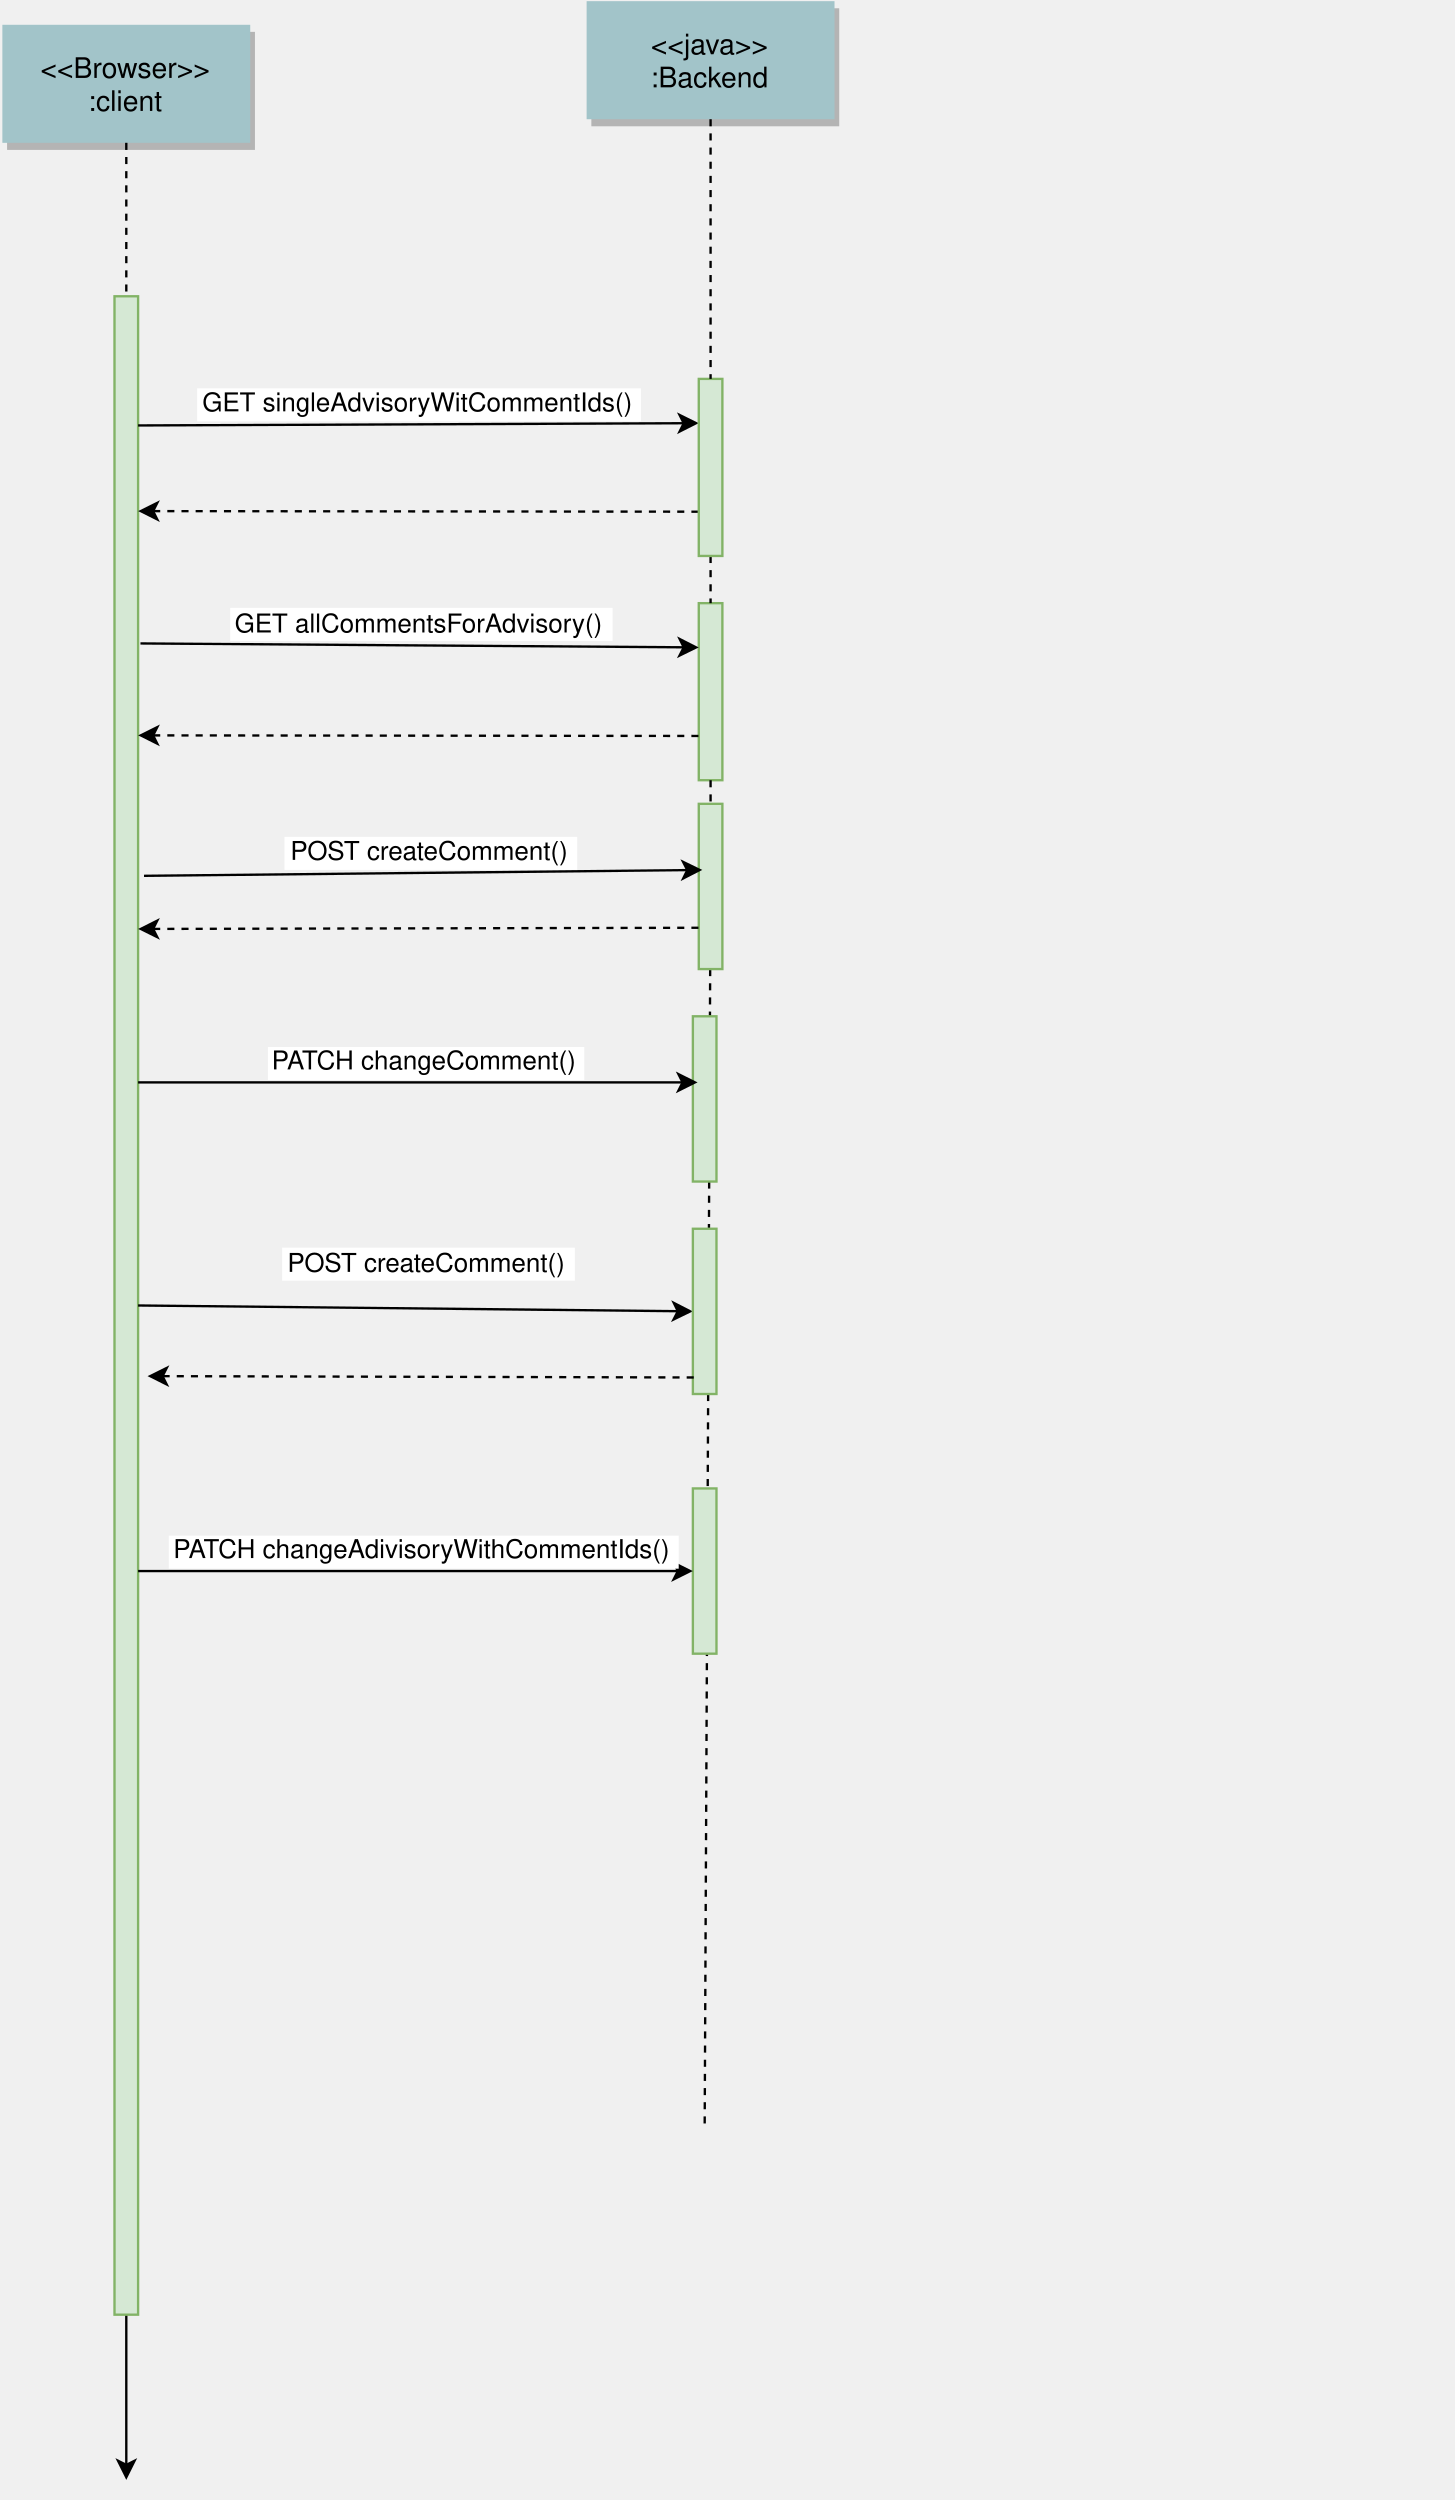
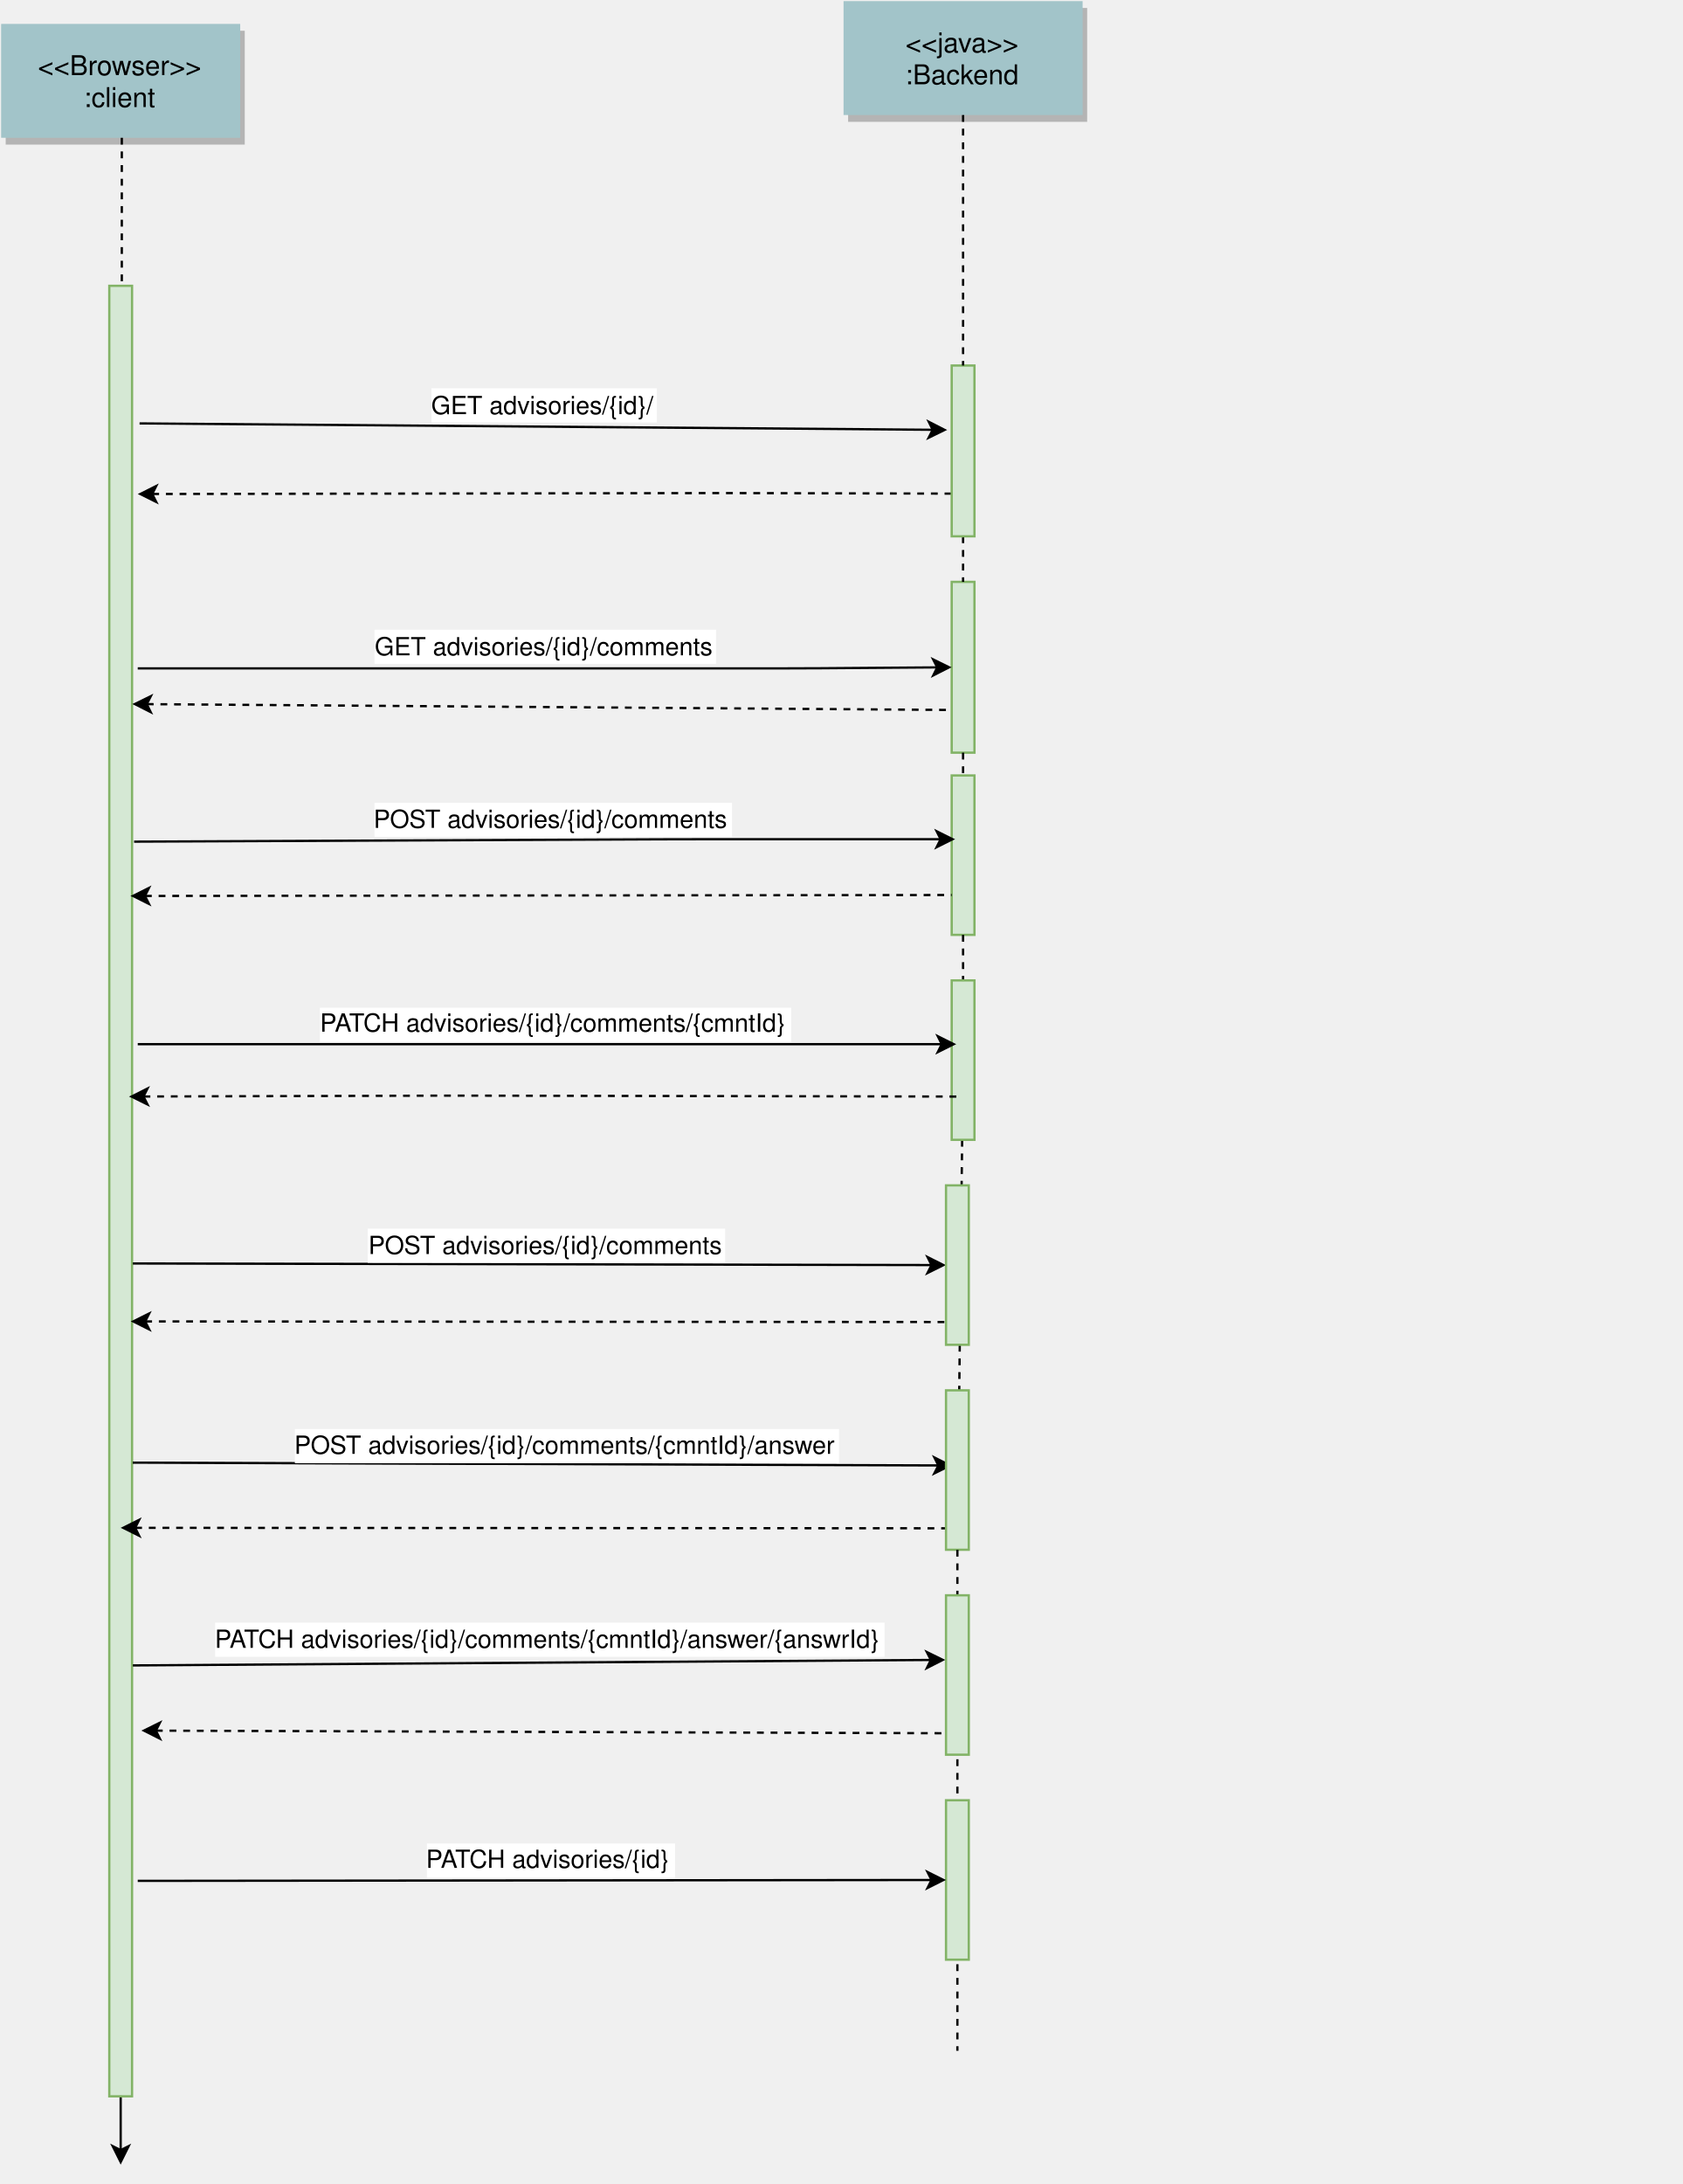
- <svg xmlns="http://www.w3.org/2000/svg" style="background-color: rgb(255, 255, 255);" version="1.1" width="616px" height="1059px" viewBox="-0.5 -0.5 616 1059" content="&lt;mxfile host=&quot;www.exxcellent.de&quot; modified=&quot;2022-03-28T07:00:26.608Z&quot; agent=&quot;5.0 (Windows)&quot; etag=&quot;sddhjaVlnwvyw_VBnjhJ&quot; version=&quot;16.5.3&quot; type=&quot;atlas&quot;&gt;&lt;mxAtlasLibraries/&gt;&lt;diagram id=&quot;OLpjTAicSbVlAGQw7Y1O&quot; name=&quot;Seite-1&quot;&gt;7Vtbb+I4FP41SLsPRXFs5/JI6WW66mordaTp7ptLDKQTYpS4LcyvXweci+0AIUMCo928UJ/4Ep/znavdARwvVvcJWc7/ZAGNBrYVrAbwZmDbwIa++Mko65xi4S1lloSBpJWE5/AHlURLUt/DgKZKR85YxMOlSpywOKYTrtBIkrBPtduUReqqSzKTK1ol4XlCImp0+xYGfL6lerZb0r/QcDbPVwaO3PGC5J3lxOmcBOyzQoK3AzhOGOPbvxarMY0y7uV82Y672/G2+LCExrzJgIeIPd5dP5A/lvifj5uX6ct69HYlZ0n5Ot8wDcT+ZZMlfM5mLCbRbUm9Tth7HNBsVku0yj6PjC0FEQjiG+V8LYVJ3jkTpDlfRPKt+eX5Z7D3ZEL3fK697Zd9Y2Wg3O89ZQvKk7XokNCI8PBDlSGRUJgV/YqhTywUn2JbOW4dCVKJWt+11Ck4SWaUy1Elz8Uflc8oSRtJHCEVuc0PEr3LLRhimoZRNGYRSzZNGGDqBUjwNuUJ+04rbzz7FTrOPq5/0ITT1V5+FnyxFL4gyabPUjNyvZ1XlMLDeLcEFN4dyyhYwygn4pvdbn+vMxNAE9GcSXL+K3izGmV/wtEkCqmUZJXHhcZmoNUYPrLHaOwbDI9ZTE/BaGAPVQhe5RBUeI1NZmOrI16jCwUlslyNV8Bthku3K1jig7B8Ix9kPyavyeQ7jYMLAiXUtP/KOzckncOQrLqzDR/gteDqKIsMSkpA0vnGoYEN70jCtQ7tPVbuSbYe47B6HXRtuTCgO4QQW46PNo+mAU6dBtSoQEFs7hyRsE029jwXIuy4vgXUlYE24ZZDhqusnRa7DvCx77kORqh+Qz15YNdA1v3t12z5TN8WCwGD9I4lo+AjTFmy/u33JrjLNC0UkeUjeaXRE0tDHrJYvOZZ2FS8HUXhLKO+Ms7ZYgNXsZUXGW1tGn9nDSGDvH2zqr69WeetVcizcWAIZGs7ELi2bJcDs0Z13BNNQsFDmkhaewWwu8F/EVbnIZrdGeCBpy4FfNQO4hBpE7n+sF9Ye60MZmvg6nZWMa2TiKRpONHN7y64u4fgvhOiXUMPIHeI/IpBRN1B0VWXtqGW27SFoiAM/coeLK9XXIIGwWUVmDR6ZZ/VnHRDEC/mLAl/sJiT6JCjb23QYENUNc1Vc1RBa2hVH6gICIK6YOs0qDqwNGrr0iG06vfQF6rq4vBO4sPSaA1x1WyBtjbrIAqBexy8EAIivALCl+HN46uSgf7Q8V2AREApwgOvOwuGgTN0oQPyx1bNkIfqvuP4WFIFnmf3DDwzfDSAdyG5su3U2RVT1HoF7GQ5HGgXk3Rj21FD2/6rah8y6kpGcn5Uvqb6CQcNgVM+rqa9XSudbwDp6a/nLGmbJJRwKvO2nnK1IcBq/IoOZWtZq3HadTqEdhKlGijzLT3TaR6p1kzWCFjmVOowNp2mtJv6fV1dWgPdLGHvy+YmvTjhIq/5DNagVqA7UgWITUOPceEOerH1doOA7BR+cb9QGntLwbPz+kbbLHA+jb6Ov2RomJN41rdNszsxaXuldTjNwse54ivTOl3VB0E/aQyLkLad3TP099KNHmqQw/dt9PAFGD3U4JSiM6NXCOXXMXq5yM4Zx01ZzPOZrMHuomTjErxSgMd7y+871eNkpXYMG5rMHiqYyGuZf+gVTGOiHQZSZI1kXem2zDqke5fSvIVexerOpOLcMO7y/6Mg3J5AfQv5XCrGQ5Ce5Tyqw/q8c5yLN2ocfgfufZfH8VrnOdpEF5/l4AZZzpmqXFphAtXJv0eX5pic2h4np2E8i2h+jCyU+Mw63PxMWXFoloMu8ETZOTIzEI9uOApCD5aj9c0Js0JiTNVx6c058vjuP3KufDwANRdgq+fK0OkPjPlaP33HAZ0qLDsZWHsqQp3gcKb2gl2N3+rqHqPTwQW71ma/6UW6Y7XuvDfp9ErUyU5jgI6Krn3A/3eLTnFSWBOEQPtc14sg0JKJ9iEJBL5ywUi7t3R+r2CeHl4wfPVKvN+mEl/eD82jd5nIw/0FqvNE842LVjsVCekQ7E+RsD5FY7tuHZioQ8URzfK/07bdy3/yg7f/Ag==&lt;/diagram&gt;&lt;/mxfile&gt;">
+ <svg xmlns="http://www.w3.org/2000/svg" version="1.1" width="739px" height="959px" viewBox="-0.5 -0.5 739 959" content="&lt;mxfile host=&quot;drawio-plugin&quot; modified=&quot;2022-05-25T12:18:22.877Z&quot; agent=&quot;5.0 (Windows NT 6.2; Win64; x64) AppleWebKit/537.36 (KHTML, like Gecko) Chrome/97.0.469.45 Safari/537.36&quot; etag=&quot;KNd_AfE3pISPsPkCat6r&quot; version=&quot;15.5.4&quot; type=&quot;embed&quot;&gt;&lt;diagram id=&quot;OLpjTAicSbVlAGQw7Y1O&quot; name=&quot;Seite-1&quot;&gt;7Vzbkps4EP0aP5pCd/Q4tySzla2dqqRqk31jbMYmwdYUZi7O16+whUECbFkDjL0bv8wgQBKt092nWw0jdLV4/ZiGj/M/xTRKRtCfvo7Q9QjKH4byT96y3rYAyMi2ZZbGU9VWNnyJf0Wq0VetT/E0WmkXZkIkWfyoN07EchlNMq0tTFPxol/2IBJ91Mdwpkb0y4YvkzCJapf9HU+z+bY1gKxs/xTFs3kxMqB8e2YRFherjlfzcCpeKk3oZoSuUiGy7X+L16soyaVXyGV734eWs7uJpdEys7nhNhGfP1zehn88kn+er789fFtf/BirXlbZunjgaCqfXx2KNJuLmViGyU3ZepmKp+U0ynv15VF5zWchHmUjkI0/oixbq8UMnzIhm+bZIlFn6zMvpiGe0km0Z7oKTfkcKzeq5/0YiUWUpWt5QRolYRY/62sYKijMdtftbr0TsZwK9BVuMfQUShVsA+brfWRhOosydVspdPlPZR5l02YpjlgW9ZzPYfKknqG2Tg9xklyJRKSbQzQlUTDFUrirLBU/o8qZAN4jSveJ/TlKs+h1r0DVWcQMwWB1+FLqRqG584paME7a10AT3rGSQg2Sokm2edzt38vcCESpPJyp5uKvFA7IITxCF5MkjtRSVoW809kctobEL+AVvuI1iS/FMupA0uNCjErQ4wKBmqRJXdTE70nS+EQxiX0TlIBZorIvUJKDoPwRPof7EXkZTn5Gy+kJQRJRA5LBe0OSHoZk1Z1t5IAupVQvcmZQtkzD1Xzj0MBGdmGaGRe4eyyq5LF1GIfV66BrKxZDmmKEiE853vwMDaBNGtCgArvGI5wjgB4kQcAQJpRxH+gjA6PDrYRqnrKxW8Io4IQHjBKMmx9oIAfMasj6ePM1H376HK9EGktKKodkl7ITJs9+mIjFQmJjZYO/XONiyTA/h/dRcidWcRaLpTyd5fRpd/YiiWd5673IMrHYwFY+0jfFujYH3/MDafvU4fVr9eT1Wh21YrdrSO6YrlozDnvDINFHggC5gQ5hvSPAuGcHNGkgwnXlssf8glX7jM2RiimXuN322CmKAyf76IxP06xqlnSShKtVPDGtbRuq2SFYR69xlt8HPB+ow+2d0oWq4/LO/KB6412UxlK4UdqTjtiGMta6BDDzMK8YXdybbgFmIBUZ8ZOrcskGj1eewQ8GNenAgsBWtSFK7sVLNe7dNMgTc2n/f4llFiaHyIQza0CW6LONh4ulzamyX/khbYEQaCJ0HaFq/9DYlTbAGvtHZld946qJ7ffCQktbWTr971U7eiwDsMUNxkByMwACn2x+XBc44h7lDGDJRgGDQX+mCRtBMQ2cyabeUQAHxkydX9YwcyLBNKRNRqG+nGaGrLMgD7ixmH4MM7Y0zMUCn5+GmanPWvR+VECnG3mKPUDLH8PDKh2vAenury8nE9V5gOgUGB9iwPmRyWQrtJhrtBj5bEBa3IJ/d17cC9HVOQgMAjeko9p+AeR2/qTelX6beHhYRW+KO3czMR6y17gTW1DtWSqeHu091m6HL7wvevBHjUhpCWNYA7klZOftBnFl2CJh2YXb378o1mQAIss8el/yKlzPSVnsBxn6FT35I/e8XMVSI6KZaoK7s9S2W6oHLTpBloymD0sd6LqMzZ0ba07imx3Z2el2q3vIkq+11Wi3612ZXlIY0IrKXHy9+tSuMwNQG1fFgLpeBMGgmT3aMYVRwKgFWLwpwOonl8ewo+KYuTzSG8HpShFovTJg/xbOEJowliyfB7o6IMbeRvQR0rTEZ3RALSn25bpPgNc49a5hAEUBPndVFHPetR3RnsNcemSe+0x3fQzfAAD5T6DeMLNQ3/VBdDgNKMZ6854qfivHahkHNE+418iWWiT7TyRx21idU4dKb0VQtIfqHOcox7YKp0WxT7QMRx9tbG5iuGdqgYmKvn3W/6FSwfe4ztQkeM45JdvO1BB8r2IF5F4JZD4FAlwrVzBCeOdMQWc6U9/OOD2dKaGP9SodwuDwSS77Srba1pUJhuEgTcwuXDe5ax0NCWG3oOQUiiQOg6uBXNgmS09w+xdVfpAaEzn9eos6QbfeMshbJ4tldqvOhMvVS/7iSG9GtbaVUNkS0Kwl7TC4PactWUId3TkuigvbOuou0W+Gofo4nSQ43SKpd2LHHtT5MX9LdlMZ8VIRgg6Tm90zYQO9eUzOagyyD71BhqvnjjW79TQC4XIN7Cp1eyEObiz31IgDOJKBng4hMCouuyKjtdLN7hhA0yuhBmLeKUVnaBayzND1Vl5xLpLCeDhJFf2eucHZmwI6/F7BkWnQ0zFX0JPOEADMCPZ5gLAxka6sl2Uo3dn3AM5n2wGRAXX16GIXi2gvb8//T297ro9pLSQb+54P+Uhj0blJdK0nY/RArq2NgfdaZWZNiXqJM80EHzV3Kd0ZMy1Tyd1Hm7pBG/cRbQILWnAGHrDhHbrfLHw4Fl7I+gRdlqGucECHdVa1OZ1mcoBn7ACxbSHciaZyQFDLg0g7TwdJ5hgbQHI0j/Py5Vnn1I6enZK6Lx+Il7+OXJaLraB7taCnz5A15xj3lxhbeZ431dnbuijrT5xZ2yb2exHefRGaZ1PP/zuHOT06mza34fQeY+sad567GOfBAIMYAgIxpYgyfdOzqTwfIg+BAAWEEr/8yGW3H7VBzPF1RIglL8UAEkJ9ggIAdLuPLDnfIKX7jh9PGJQQ2ZKOVoQBn3iIBAxjxDEFQQD1BQEHt4l6wRumHqCEAw4DSAAonqrIuTrzDCPGqHXUUf2vlKNHeEAJZn5AoF/4r92wu30rx4pgeVh+nXV7efmRW3TzLw==&lt;/diagram&gt;&lt;/mxfile&gt;">
  <defs />
  <g>
-     <path d="M 53 980 L 53 1043.63" fill="none" stroke="rgb(0, 0, 0)" stroke-miterlimit="10" pointer-events="stroke" />
-     <path d="M 53 1048.88 L 49.5 1041.88 L 53 1043.63 L 56.5 1041.88 Z" fill="rgb(0, 0, 0)" stroke="rgb(0, 0, 0)" stroke-miterlimit="10" pointer-events="all" />
-     <rect x="48" y="125" width="10" height="855" fill="#d5e8d4" stroke="#82b366" pointer-events="all" />
-     <rect x="0.5" y="10" width="105" height="50" fill="#000000" stroke="none" pointer-events="all" transform="translate(2,3)" opacity="0.25" />
-     <rect x="0.5" y="10" width="105" height="50" fill="#a2c4c9" stroke="none" pointer-events="all" />
-     <g fill="rgb(0, 0, 0)" font-family="Helvetica" text-anchor="middle" font-size="12px">
-       <text x="52.5" y="32.5">&lt;&lt;Browser&gt;&gt;</text>
-       <text x="52.5" y="46.5">:client</text>
+     <path d="M 52.5 920 L 52.5 940 L 52.5 930 L 52.5 943.63" fill="none" stroke="#000000" stroke-miterlimit="10" pointer-events="stroke" />
+     <path d="M 52.5 948.88 L 49 941.88 L 52.5 943.63 L 56 941.88 Z" fill="#000000" stroke="#000000" stroke-miterlimit="10" pointer-events="all" />
+     <rect x="47.5" y="125" width="10" height="795" fill="#d5e8d4" stroke="#82b366" pointer-events="all" />
+     <rect x="0" y="10" width="105" height="50" fill="#000000" stroke="none" pointer-events="all" transform="translate(2,3)" opacity="0.25" />
+     <rect x="0" y="10" width="105" height="50" fill="#a2c4c9" stroke="none" pointer-events="all" />
+     <g fill="#000000" font-family="Helvetica" text-anchor="middle" font-size="12px">
+       <text x="52" y="32.5">&lt;&lt;Browser&gt;&gt;</text>
+       <text x="52" y="46.5">:client</text>
    </g>
-     <rect x="295.5" y="255" width="10" height="75" fill="#d5e8d4" stroke="#82b366" pointer-events="all" />
-     <rect x="248" y="0" width="105" height="50" fill="#000000" stroke="none" pointer-events="all" transform="translate(2,3)" opacity="0.25" />
-     <rect x="248" y="0" width="105" height="50" fill="#a2c4c9" stroke="none" pointer-events="all" />
-     <g fill="rgb(0, 0, 0)" font-family="Helvetica" text-anchor="middle" font-size="12px">
-       <text x="300" y="22.5">&lt;&lt;java&gt;&gt;</text>
-       <text x="300" y="36.5">:Backend</text>
+     <rect x="417.5" y="255" width="10" height="75" fill="#d5e8d4" stroke="#82b366" pointer-events="all" />
+     <rect x="370" y="0" width="105" height="50" fill="#000000" stroke="none" pointer-events="all" transform="translate(2,3)" opacity="0.25" />
+     <rect x="370" y="0" width="105" height="50" fill="#a2c4c9" stroke="none" pointer-events="all" />
+     <g fill="#000000" font-family="Helvetica" text-anchor="middle" font-size="12px">
+       <text x="422" y="22.5">&lt;&lt;java&gt;&gt;</text>
+       <text x="422" y="36.5">:Backend</text>
    </g>
-     <path d="M 300.5 235 L 300.5 255" fill="none" stroke="rgb(0, 0, 0)" stroke-miterlimit="10" stroke-dasharray="3 3" pointer-events="stroke" />
-     <path d="M 59 272.06 L 289.13 273.7" fill="none" stroke="rgb(0, 0, 0)" stroke-miterlimit="10" pointer-events="stroke" />
-     <path d="M 294.38 273.74 L 287.36 277.19 L 289.13 273.7 L 287.41 270.19 Z" fill="rgb(0, 0, 0)" stroke="rgb(0, 0, 0)" stroke-miterlimit="10" pointer-events="all" />
-     <g fill="rgb(0, 0, 0)" font-family="Helvetica" text-anchor="middle" font-size="11px">
-       <rect fill="rgb(255, 255, 255)" stroke="none" x="97" y="257" width="162" height="14" stroke-width="0" />
-       <text x="176.75" y="267.4">GET allCommentsForAdvisory()</text>
+     <path d="M 422.5 235 L 422.5 255" fill="none" stroke="#000000" stroke-miterlimit="10" stroke-dasharray="3 3" pointer-events="stroke" />
+     <path d="M 60 293 L 340 293 Q 350 293 360 292.93 L 411.13 292.55" fill="none" stroke="#000000" stroke-miterlimit="10" pointer-events="stroke" />
+     <path d="M 416.38 292.51 L 409.41 296.06 L 411.13 292.55 L 409.36 289.06 Z" fill="#000000" stroke="#000000" stroke-miterlimit="10" pointer-events="all" />
+     <g fill="#000000" font-family="Helvetica" text-anchor="middle" font-size="11px">
+       <rect fill="#ffffff" stroke="none" x="164" y="276" width="150" height="15" stroke-width="0" />
+       <text x="238.25" y="287.25">GET advisories/{id}/comments</text>
    </g>
-     <path d="M 64.37 311.01 L 295.5 311.25" fill="none" stroke="rgb(0, 0, 0)" stroke-miterlimit="10" stroke-dasharray="3 3" pointer-events="stroke" />
-     <path d="M 59.12 311 L 66.12 307.51 L 64.37 311.01 L 66.11 314.51 Z" fill="rgb(0, 0, 0)" stroke="rgb(0, 0, 0)" stroke-miterlimit="10" pointer-events="all" />
-     <path d="M 53 60 L 53 82.5 Q 53 92.5 53 102.5 L 53 125" fill="none" stroke="rgb(0, 0, 0)" stroke-miterlimit="10" stroke-dasharray="3 3" pointer-events="stroke" />
-     <path d="M 300.33 410 L 298 900" fill="none" stroke="rgb(0, 0, 0)" stroke-miterlimit="10" stroke-dasharray="3 3" pointer-events="stroke" />
-     <rect x="295.5" y="340" width="10" height="70" fill="#d5e8d4" stroke="#82b366" pointer-events="all" />
-     <path d="M 300.5 330 L 300.5 340" fill="none" stroke="rgb(0, 0, 0)" stroke-miterlimit="10" stroke-dasharray="3 3" pointer-events="stroke" />
-     <path d="M 60.5 370.5 L 290.63 368.07" fill="none" stroke="rgb(0, 0, 0)" stroke-miterlimit="10" pointer-events="stroke" />
-     <path d="M 295.88 368.01 L 288.92 371.59 L 290.63 368.07 L 288.85 364.59 Z" fill="rgb(0, 0, 0)" stroke="rgb(0, 0, 0)" stroke-miterlimit="10" pointer-events="all" />
-     <g fill="rgb(0, 0, 0)" font-family="Helvetica" text-anchor="middle" font-size="11px">
-       <rect fill="rgb(255, 255, 255)" stroke="none" x="120" y="354" width="124" height="14" stroke-width="0" />
-       <text x="181.25" y="363.75">POST createComment()</text>
+     <path d="M 63.97 308.69 L 417.5 311.25" fill="none" stroke="#000000" stroke-miterlimit="10" stroke-dasharray="3 3" pointer-events="stroke" />
+     <path d="M 58.72 308.65 L 65.74 305.2 L 63.97 308.69 L 65.69 312.2 Z" fill="#000000" stroke="#000000" stroke-miterlimit="10" pointer-events="all" />
+     <path d="M 53 60 L 53 82.5 Q 53 92.5 53 102.5 L 53 125" fill="none" stroke="#000000" stroke-miterlimit="10" stroke-dasharray="3 3" pointer-events="stroke" />
+     <path d="M 420 760 L 420 900" fill="none" stroke="#000000" stroke-miterlimit="10" stroke-dasharray="3 3" pointer-events="stroke" />
+     <rect x="417.5" y="340" width="10" height="70" fill="#d5e8d4" stroke="#82b366" pointer-events="all" />
+     <path d="M 422.5 330 L 422.5 340" fill="none" stroke="#000000" stroke-miterlimit="10" stroke-dasharray="3 3" pointer-events="stroke" />
+     <path d="M 58.4 369.07 L 290 368.04 Q 300 368 310 368 L 412.63 368" fill="none" stroke="#000000" stroke-miterlimit="10" pointer-events="stroke" />
+     <path d="M 417.88 368 L 410.88 371.5 L 412.63 368 L 410.88 364.5 Z" fill="#000000" stroke="#000000" stroke-miterlimit="10" pointer-events="all" />
+     <g fill="#000000" font-family="Helvetica" text-anchor="middle" font-size="11px">
+       <rect fill="#ffffff" stroke="none" x="164" y="352" width="157" height="15" stroke-width="0" />
+       <text x="241.2" y="363.03">POST advisories/{id}/comments</text>
    </g>
-     <rect x="293" y="430" width="10" height="70" fill="#d5e8d4" stroke="#82b366" pointer-events="none" />
-     <path d="M 58 458 L 288.63 458" fill="none" stroke="rgb(0, 0, 0)" stroke-miterlimit="10" pointer-events="none" />
-     <path d="M 293.88 458 L 286.88 461.5 L 288.63 458 L 286.88 454.5 Z" fill="rgb(0, 0, 0)" stroke="rgb(0, 0, 0)" stroke-miterlimit="10" pointer-events="none" />
-     <g fill="rgb(0, 0, 0)" font-family="Helvetica" pointer-events="none" text-anchor="middle" font-size="11px">
-       <rect fill="rgb(255, 255, 255)" stroke="none" x="113" y="443" width="134" height="14" stroke-width="0" />
-       <text x="179" y="452.5">PATCH changeComment()</text>
+     <rect x="415" y="790" width="10" height="70" fill="#d5e8d4" stroke="#82b366" pointer-events="none" />
+     <path d="M 57.85 554.3 L 408.63 554.99" fill="none" stroke="#000000" stroke-miterlimit="10" pointer-events="none" />
+     <path d="M 413.88 555 L 406.88 558.48 L 408.63 554.99 L 406.89 551.48 Z" fill="#000000" stroke="#000000" stroke-miterlimit="10" pointer-events="none" />
+     <g fill="#000000" font-family="Helvetica" pointer-events="none" text-anchor="middle" font-size="11px">
+       <rect fill="#ffffff" stroke="none" x="161" y="539" width="157" height="15" stroke-width="0" />
+       <text x="238.93" y="550.15">POST advisories/{id}/comments</text>
    </g>
-     <rect x="293" y="630" width="10" height="70" fill="#d5e8d4" stroke="#82b366" pointer-events="none" />
-     <path d="M 58 552.5 L 286.63 554.93" fill="none" stroke="rgb(0, 0, 0)" stroke-miterlimit="10" pointer-events="none" />
-     <path d="M 291.88 554.99 L 284.85 558.41 L 286.63 554.93 L 284.92 551.41 Z" fill="rgb(0, 0, 0)" stroke="rgb(0, 0, 0)" stroke-miterlimit="10" pointer-events="none" />
-     <g fill="rgb(0, 0, 0)" font-family="Helvetica" pointer-events="none" text-anchor="middle" font-size="11px">
-       <rect fill="rgb(255, 255, 255)" stroke="none" x="119" y="528" width="124" height="14" stroke-width="0" />
-       <text x="180" y="538.25">POST createComment()</text>
+     <path d="M 60 825.39 L 408.63 825.01" fill="none" stroke="#000000" stroke-miterlimit="10" pointer-events="none" />
+     <path d="M 413.88 825 L 406.89 828.51 L 408.63 825.01 L 406.88 821.51 Z" fill="#000000" stroke="#000000" stroke-miterlimit="10" pointer-events="none" />
+     <g fill="#000000" font-family="Helvetica" pointer-events="none" text-anchor="middle" font-size="11px">
+       <rect fill="#ffffff" stroke="none" x="187" y="809" width="109" height="15" stroke-width="0" />
+       <text x="240" y="819.7">PATCH advisories/{id}</text>
    </g>
-     <path d="M 58 665 L 286.63 665" fill="none" stroke="rgb(0, 0, 0)" stroke-miterlimit="10" pointer-events="none" />
-     <path d="M 291.88 665 L 284.88 668.5 L 286.63 665 L 284.88 661.5 Z" fill="rgb(0, 0, 0)" stroke="rgb(0, 0, 0)" stroke-miterlimit="10" pointer-events="none" />
-     <g fill="rgb(0, 0, 0)" font-family="Helvetica" pointer-events="none" text-anchor="middle" font-size="11px">
-       <rect fill="rgb(255, 255, 255)" stroke="none" x="71" y="650" width="216" height="14" stroke-width="0" />
-       <text x="178" y="659.5">PATCH changeAdivisoryWithCommentIds()</text>
+     <path d="M 60.8 185.42 L 409.15 188.22" fill="none" stroke="#000000" stroke-miterlimit="10" pointer-events="none" />
+     <path d="M 414.4 188.27 L 407.37 191.71 L 409.15 188.22 L 407.43 184.71 Z" fill="#000000" stroke="#000000" stroke-miterlimit="10" pointer-events="none" />
+     <g fill="#000000" font-family="Helvetica" pointer-events="none" text-anchor="middle" font-size="11px">
+       <rect fill="#ffffff" stroke="none" x="189" y="170" width="99" height="15" stroke-width="0" />
+       <text x="237.66" y="181.35">GET advisories/{id}/</text>
    </g>
-     <rect x="293" y="520" width="10" height="70" fill="#d5e8d4" stroke="#82b366" pointer-events="none" />
-     <path d="M 58 179.72 L 289.13 178.78" fill="none" stroke="rgb(0, 0, 0)" stroke-miterlimit="10" pointer-events="none" />
-     <path d="M 294.38 178.75 L 287.4 182.28 L 289.13 178.78 L 287.37 175.28 Z" fill="rgb(0, 0, 0)" stroke="rgb(0, 0, 0)" stroke-miterlimit="10" pointer-events="none" />
-     <g fill="rgb(0, 0, 0)" font-family="Helvetica" pointer-events="none" text-anchor="middle" font-size="11px">
-       <rect fill="rgb(255, 255, 255)" stroke="none" x="83" y="164" width="188" height="14" stroke-width="0" />
-       <text x="176.25" y="173.74">GET singleAdvisoryWitCommentIds()</text>
+     <path d="M 66.37 216.41 L 310 216.02 Q 320 216 330 216.03 L 417.5 216.25" fill="none" stroke="#000000" stroke-miterlimit="10" stroke-dasharray="3 3" pointer-events="none" />
+     <path d="M 61.12 216.42 L 68.11 212.91 L 66.37 216.41 L 68.12 219.91 Z" fill="#000000" stroke="#000000" stroke-miterlimit="10" pointer-events="none" />
+     <rect x="417.5" y="160" width="10" height="75" fill="#d5e8d4" stroke="#82b366" pointer-events="none" />
+     <path d="M 422.5 50 L 422.5 160" fill="none" stroke="#000000" stroke-miterlimit="10" stroke-dasharray="3 3" pointer-events="none" />
+     <path d="M 63.17 392.91 L 417.5 392.5" fill="none" stroke="#000000" stroke-miterlimit="10" stroke-dasharray="3 3" pointer-events="none" />
+     <path d="M 57.92 392.91 L 64.91 389.41 L 63.17 392.91 L 64.92 396.41 Z" fill="#000000" stroke="#000000" stroke-miterlimit="10" pointer-events="none" />
+     <path d="M 63.28 579.74 L 420 580" fill="none" stroke="#000000" stroke-miterlimit="10" stroke-dasharray="3 3" pointer-events="none" />
+     <path d="M 58.03 579.74 L 65.03 576.25 L 63.28 579.74 L 65.03 583.25 Z" fill="#000000" stroke="#000000" stroke-miterlimit="10" pointer-events="none" />
+     <path d="M 422.09 500 L 420 680" fill="none" stroke="#000000" stroke-miterlimit="10" stroke-dasharray="3 3" pointer-events="none" />
+     <path d="M 57.8 641.75 L 411.63 642.98" fill="none" stroke="#000000" stroke-miterlimit="10" pointer-events="none" />
+     <path d="M 416.88 643 L 409.87 646.47 L 411.63 642.98 L 409.89 639.47 Z" fill="#000000" stroke="#000000" stroke-miterlimit="10" pointer-events="none" />
+     <g fill="#000000" font-family="Helvetica" pointer-events="none" text-anchor="middle" font-size="11px">
+       <rect fill="#ffffff" stroke="none" x="129" y="627" width="239" height="15" stroke-width="0" />
+       <text x="247.4" y="637.88">POST advisories/{id}/comments/{cmntId}/answer</text>
    </g>
-     <path d="M 64.37 216.01 L 295.5 216.25" fill="none" stroke="rgb(0, 0, 0)" stroke-miterlimit="10" stroke-dasharray="3 3" pointer-events="none" />
-     <path d="M 59.12 216 L 66.12 212.51 L 64.37 216.01 L 66.11 219.51 Z" fill="rgb(0, 0, 0)" stroke="rgb(0, 0, 0)" stroke-miterlimit="10" pointer-events="none" />
-     <rect x="295.5" y="160" width="10" height="75" fill="#d5e8d4" stroke="#82b366" pointer-events="none" />
-     <path d="M 300.5 50 L 300.5 160" fill="none" stroke="rgb(0, 0, 0)" stroke-miterlimit="10" stroke-dasharray="3 3" pointer-events="none" />
-     <path d="M 64.37 392.99 L 295.5 392.5" fill="none" stroke="rgb(0, 0, 0)" stroke-miterlimit="10" stroke-dasharray="3 3" pointer-events="none" />
-     <path d="M 59.12 393 L 66.11 389.48 L 64.37 392.99 L 66.13 396.48 Z" fill="rgb(0, 0, 0)" stroke="rgb(0, 0, 0)" stroke-miterlimit="10" pointer-events="none" />
-     <path d="M 68.37 582.44 L 295 583" fill="none" stroke="rgb(0, 0, 0)" stroke-miterlimit="10" stroke-dasharray="3 3" pointer-events="none" />
-     <path d="M 63.12 582.43 L 70.13 578.95 L 68.37 582.44 L 70.11 585.95 Z" fill="rgb(0, 0, 0)" stroke="rgb(0, 0, 0)" stroke-miterlimit="10" pointer-events="none" />
+     <path d="M 58.87 670.37 L 417.5 670.58" fill="none" stroke="#000000" stroke-miterlimit="10" stroke-dasharray="3 3" pointer-events="none" />
+     <path d="M 53.62 670.37 L 60.62 666.87 L 58.87 670.37 L 60.62 673.87 Z" fill="#000000" stroke="#000000" stroke-miterlimit="10" pointer-events="none" />
+     <path d="M 420 770 L 420 760" fill="none" stroke="#000000" stroke-miterlimit="10" stroke-dasharray="3 3" pointer-events="none" />
+     <rect x="415" y="610" width="10" height="70" fill="#d5e8d4" stroke="#82b366" pointer-events="none" />
+     <rect x="415" y="520" width="10" height="70" fill="#d5e8d4" stroke="#82b366" pointer-events="none" />
+     <path d="M 422.5 410 L 422.5 500" fill="none" stroke="#000000" stroke-miterlimit="10" stroke-dasharray="3 3" pointer-events="none" />
+     <rect x="417.5" y="430" width="10" height="70" fill="#d5e8d4" stroke="#82b366" pointer-events="none" />
+     <path d="M 57.85 730.79 L 408.34 728.39" fill="none" stroke="#000000" stroke-miterlimit="10" pointer-events="none" />
+     <path d="M 413.59 728.36 L 406.62 731.91 L 408.34 728.39 L 406.57 724.91 Z" fill="#000000" stroke="#000000" stroke-miterlimit="10" pointer-events="none" />
+     <g fill="#000000" font-family="Helvetica" pointer-events="none" text-anchor="middle" font-size="11px">
+       <rect fill="#ffffff" stroke="none" x="94" y="712" width="294" height="15" stroke-width="0" />
+       <text x="239.78" y="723.07">PATCH advisories/{id}/comments/{cmntId}/answer/{answrId}</text>
+     </g>
+     <path d="M 420 680 L 420 770" fill="none" stroke="#000000" stroke-miterlimit="10" stroke-dasharray="3 3" pointer-events="none" />
+     <rect x="415" y="700" width="10" height="70" fill="#d5e8d4" stroke="#82b366" pointer-events="none" />
+     <path d="M 67.97 759.43 L 413 760.57" fill="none" stroke="#000000" stroke-miterlimit="10" stroke-dasharray="3 3" pointer-events="none" />
+     <path d="M 62.72 759.41 L 69.73 755.94 L 67.97 759.43 L 69.71 762.94 Z" fill="#000000" stroke="#000000" stroke-miterlimit="10" pointer-events="none" />
+     <path d="M 60 458 L 413.13 458" fill="none" stroke="#000000" stroke-miterlimit="10" pointer-events="none" />
+     <path d="M 418.38 458 L 411.38 461.5 L 413.13 458 L 411.38 454.5 Z" fill="#000000" stroke="#000000" stroke-miterlimit="10" pointer-events="none" />
+     <g fill="#000000" font-family="Helvetica" pointer-events="none" text-anchor="middle" font-size="11px">
+       <rect fill="#ffffff" stroke="none" x="140" y="442" width="207" height="15" stroke-width="0" />
+       <text x="242.25" y="452.5">PATCH advisories/{id}/comments/{cmntId}</text>
+     </g>
+     <path d="M 62.53 480.98 L 188.6 480.61 Q 198.6 480.58 208.6 480.6 L 420 481" fill="none" stroke="#000000" stroke-miterlimit="10" stroke-dasharray="3 3" pointer-events="none" />
+     <path d="M 57.28 481 L 64.27 477.48 L 62.53 480.98 L 64.29 484.48 Z" fill="#000000" stroke="#000000" stroke-miterlimit="10" pointer-events="none" />
  </g>
</svg>
